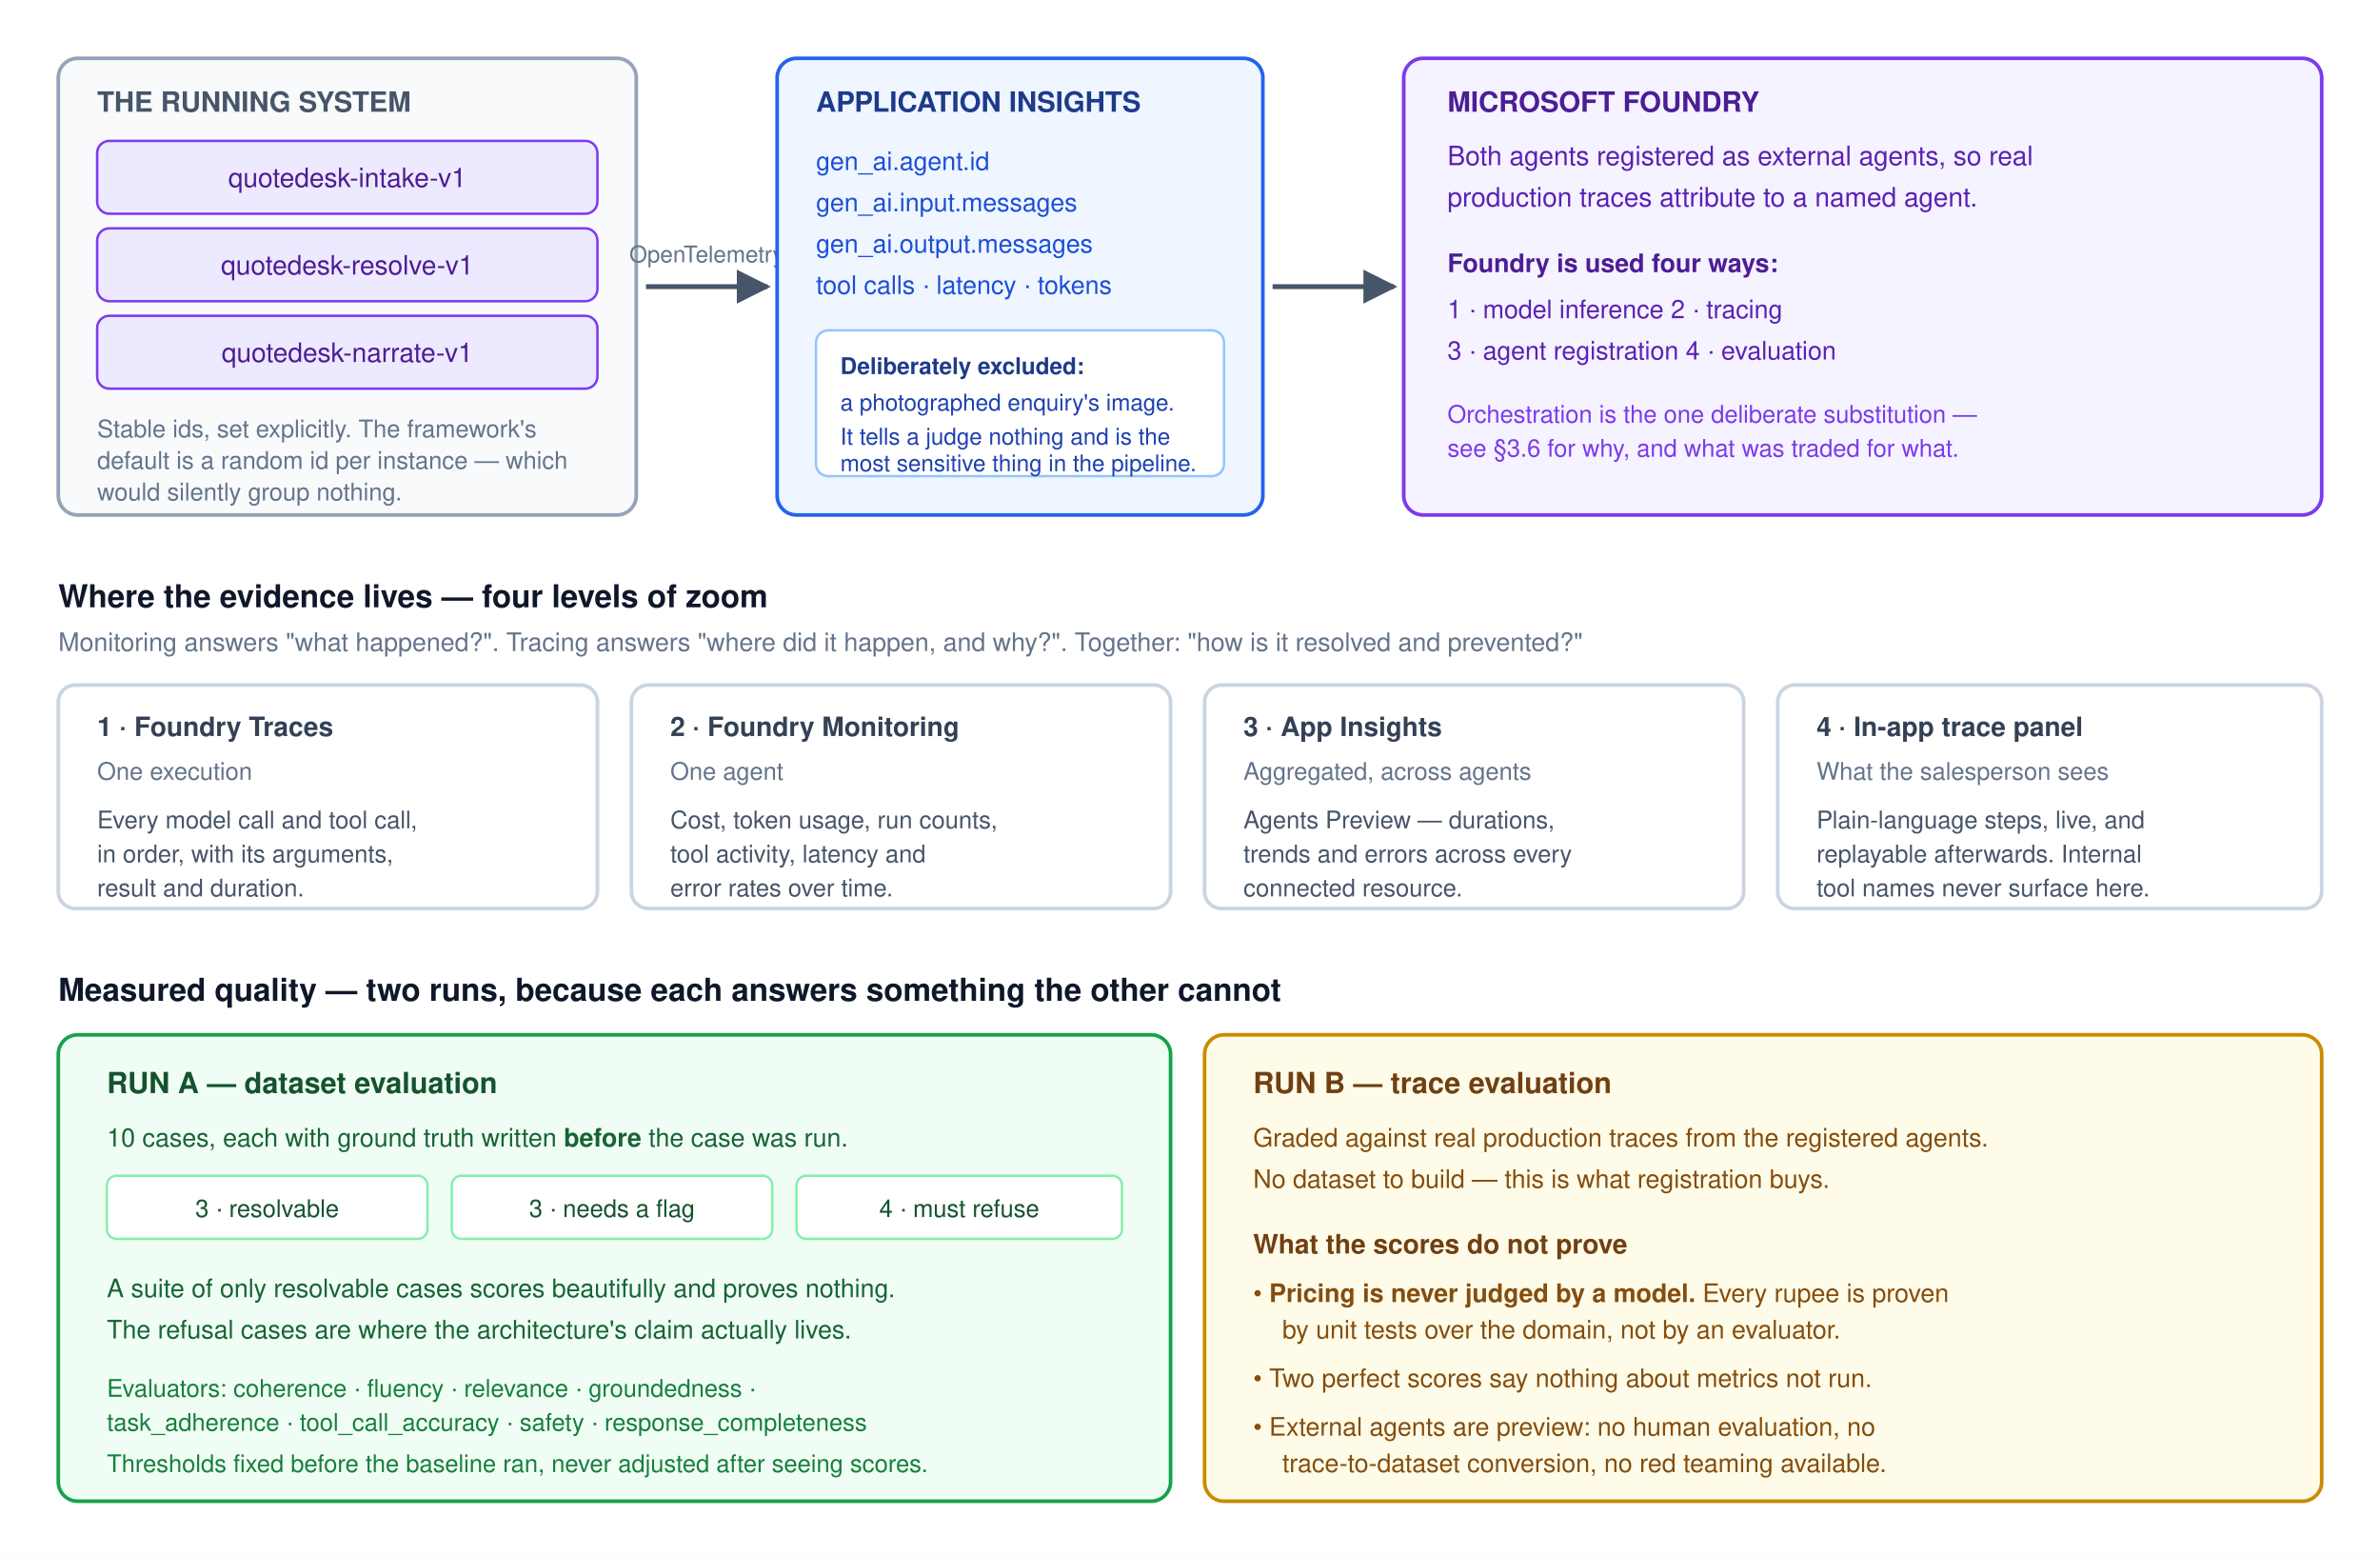
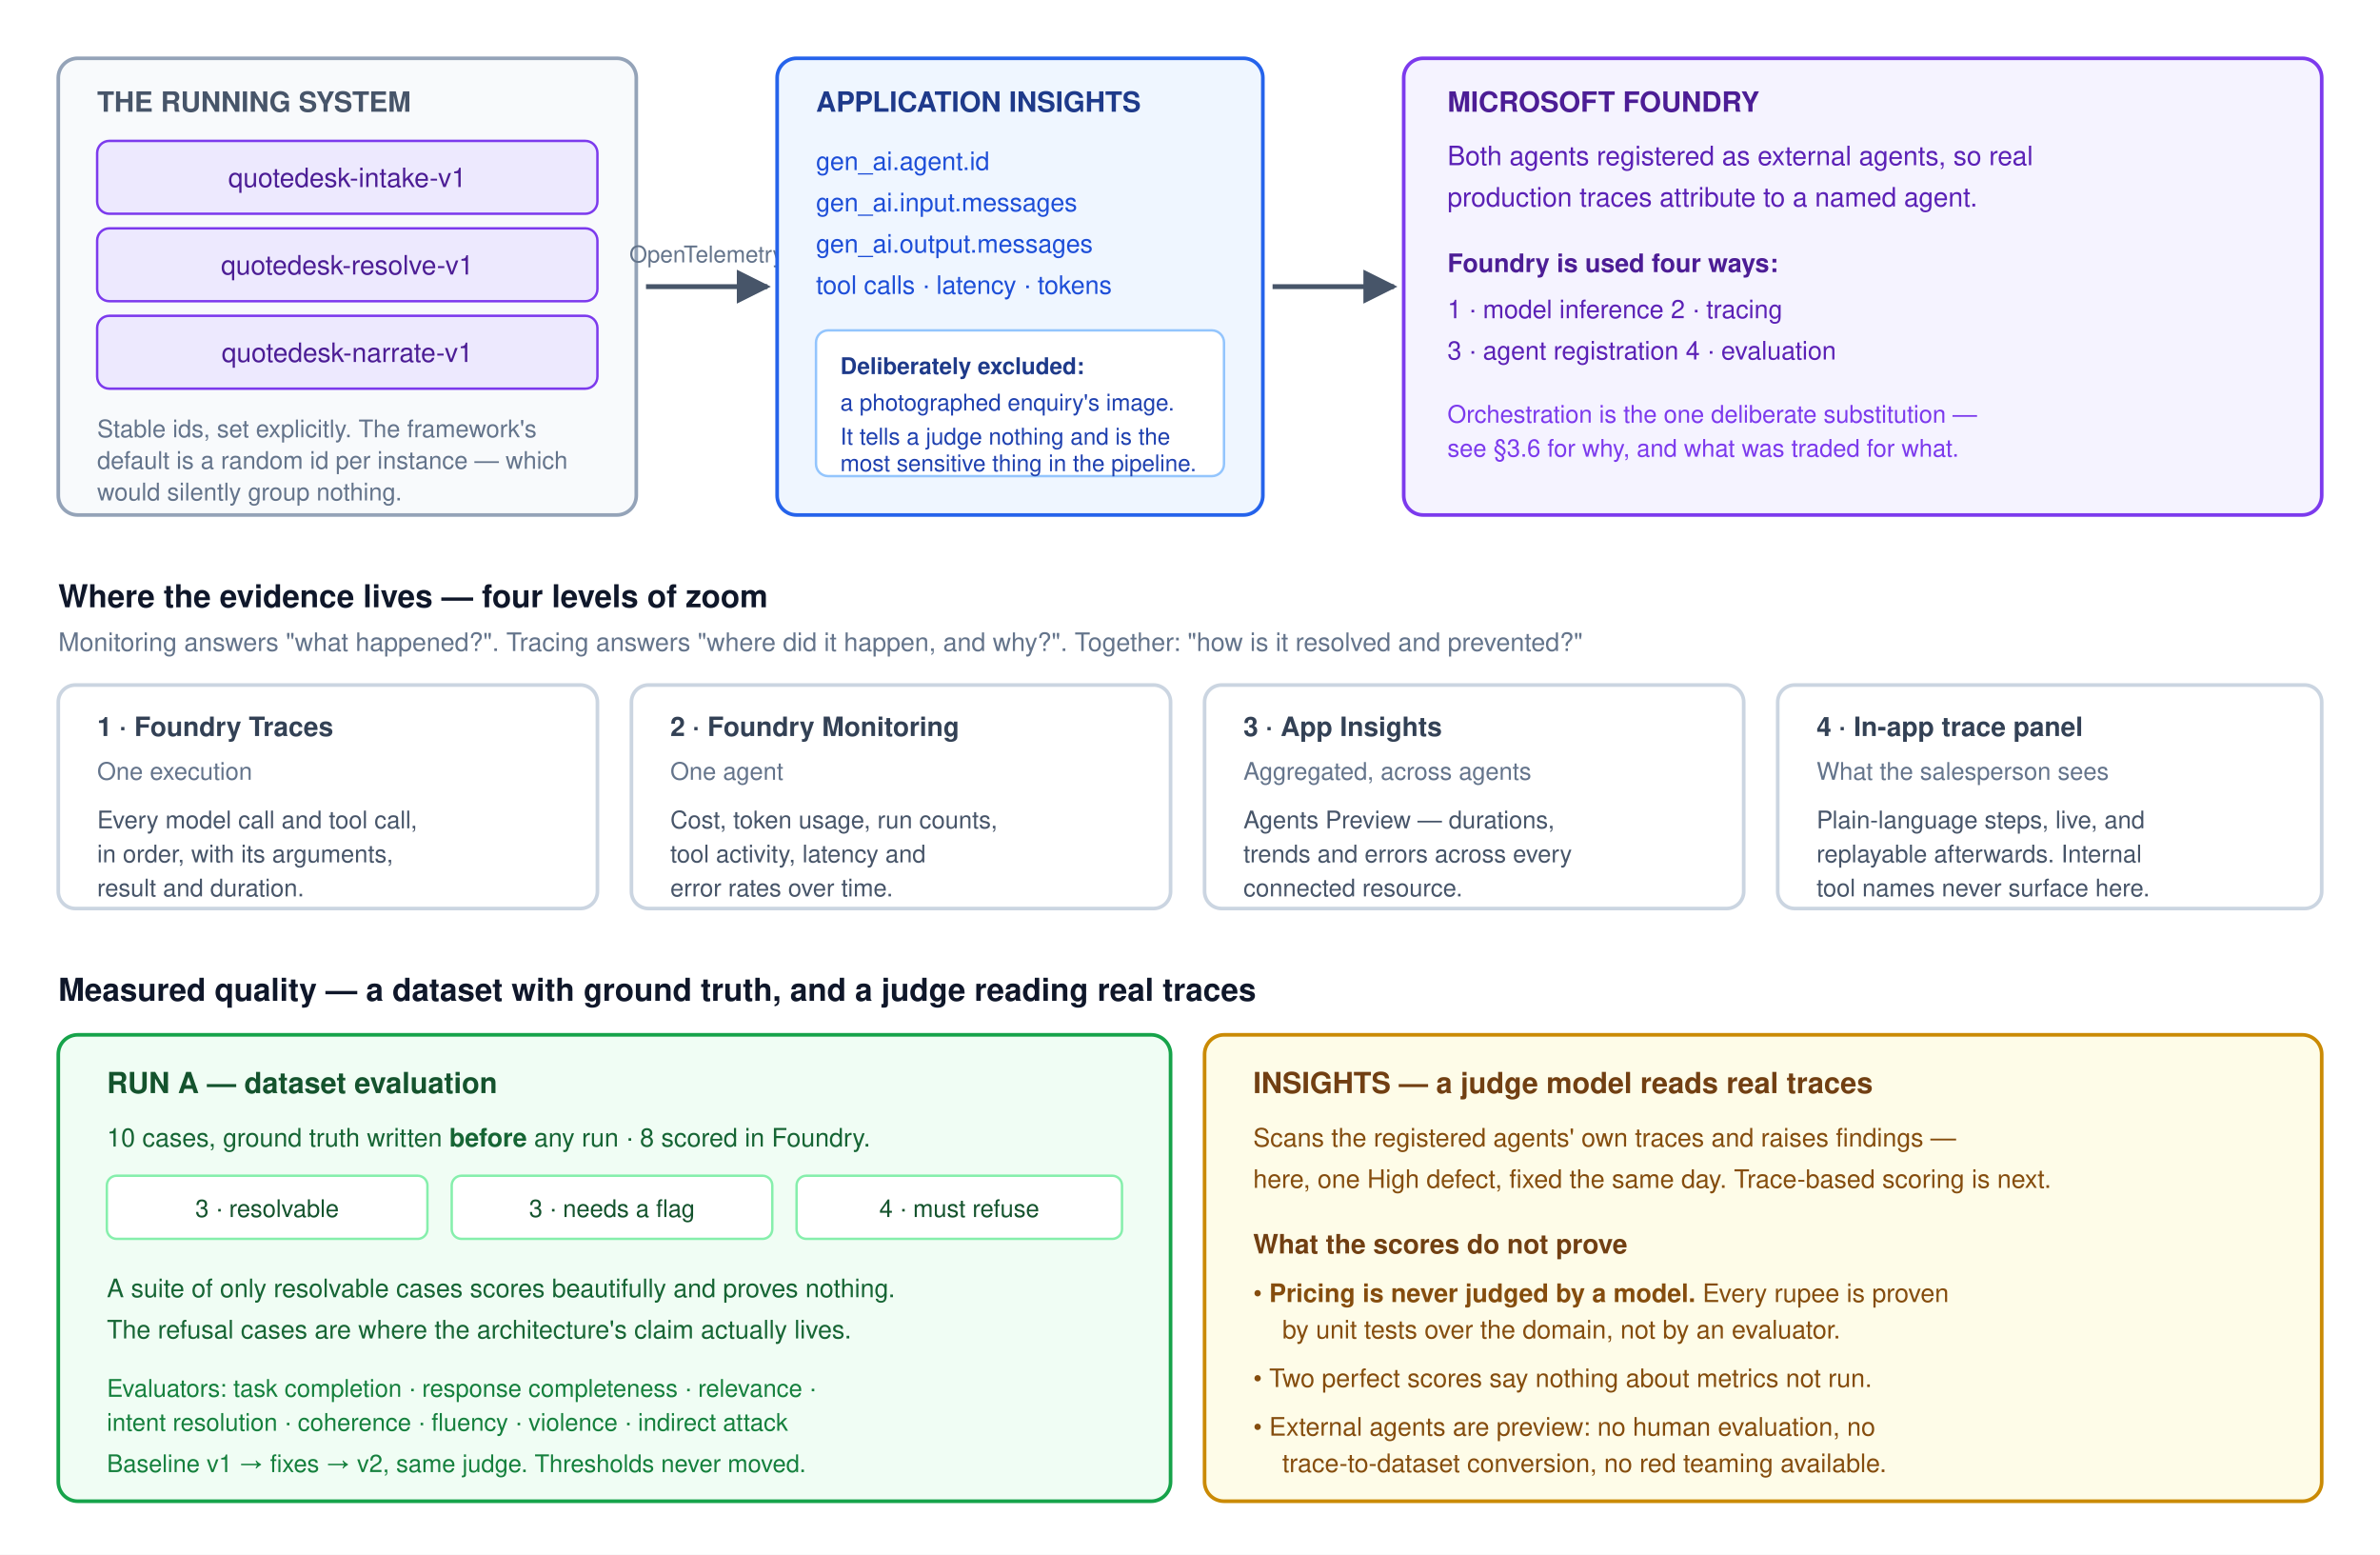
<svg xmlns="http://www.w3.org/2000/svg" viewBox="0 0 980 640" width="980" height="640" font-family="Segoe UI, Helvetica, Arial, sans-serif" role="img" aria-label="Observability and evaluation: agent spans flow to Application Insights and Microsoft Foundry, where evidence is inspected at four levels of zoom and quality is measured by a dataset run and a trace run.">
  <defs>
    <marker id="a3" viewBox="0 0 10 10" refX="9" refY="5" markerWidth="7" markerHeight="7" orient="auto-start-reverse">
      <path d="M 0 0 L 10 5 L 0 10 z" fill="#475569" />
    </marker>
  </defs>
  <rect width="980" height="640" fill="#ffffff" />
  <g>
    <rect x="24" y="24" width="238" height="188" rx="8" fill="#f8fafc" stroke="#94a3b8" stroke-width="1.5" />
    <text x="40" y="46" font-size="11.5" font-weight="700" fill="#475569">THE RUNNING SYSTEM</text>
    <rect x="40" y="58" width="206" height="30" rx="5" fill="#ede9fe" stroke="#7c3aed" />
    <text x="143" y="77" font-size="11" fill="#4c1d95" text-anchor="middle">quotedesk-intake-v1</text>
    <rect x="40" y="94" width="206" height="30" rx="5" fill="#ede9fe" stroke="#7c3aed" />
    <text x="143" y="113" font-size="11" fill="#4c1d95" text-anchor="middle">quotedesk-resolve-v1</text>
    <rect x="40" y="130" width="206" height="30" rx="5" fill="#ede9fe" stroke="#7c3aed" />
    <text x="143" y="149" font-size="11" fill="#4c1d95" text-anchor="middle">quotedesk-narrate-v1</text>
    <text x="40" y="180" font-size="10" fill="#64748b">Stable ids, set explicitly. The framework's</text>
    <text x="40" y="193" font-size="10" fill="#64748b">default is a random id per instance — which</text>
    <text x="40" y="206" font-size="10" fill="#64748b">would silently group nothing.</text>
  </g>
  <line x1="266" y1="118" x2="316" y2="118" stroke="#475569" stroke-width="2" marker-end="url(#a3)" />
  <text x="291" y="108" font-size="9.5" fill="#64748b" text-anchor="middle">OpenTelemetry</text>
  <g>
    <rect x="320" y="24" width="200" height="188" rx="8" fill="#eff6ff" stroke="#2563eb" stroke-width="1.5" />
    <text x="336" y="46" font-size="11.5" font-weight="700" fill="#1e3a8a">APPLICATION INSIGHTS</text>
    <text x="336" y="70" font-size="10.5" fill="#1d4ed8">gen_ai.agent.id</text>
    <text x="336" y="87" font-size="10.5" fill="#1d4ed8">gen_ai.input.messages</text>
    <text x="336" y="104" font-size="10.5" fill="#1d4ed8">gen_ai.output.messages</text>
    <text x="336" y="121" font-size="10.5" fill="#1d4ed8">tool calls · latency · tokens</text>
    <rect x="336" y="136" width="168" height="60" rx="5" fill="#ffffff" stroke="#93c5fd" />
    <text x="346" y="154" font-size="9.5" font-weight="600" fill="#1e3a8a">Deliberately excluded:</text>
    <text x="346" y="169" font-size="9.5" fill="#1e40af">a photographed enquiry's image.</text>
    <text x="346" y="183" font-size="9.5" fill="#1e40af">It tells a judge nothing and is the</text>
    <text x="346" y="194" font-size="9.5" fill="#1e40af">most sensitive thing in the pipeline.</text>
  </g>
  <line x1="524" y1="118" x2="574" y2="118" stroke="#475569" stroke-width="2" marker-end="url(#a3)" />
  <g>
    <rect x="578" y="24" width="378" height="188" rx="8" fill="#f5f3ff" stroke="#7c3aed" stroke-width="1.5" />
    <text x="596" y="46" font-size="11.5" font-weight="700" fill="#4c1d95">MICROSOFT FOUNDRY</text>
    <text x="596" y="68" font-size="11" fill="#5b21b6">Both agents registered as external agents, so real</text>
    <text x="596" y="85" font-size="11" fill="#5b21b6">production traces attribute to a named agent.</text>
    <text x="596" y="112" font-size="10.5" font-weight="600" fill="#4c1d95">Foundry is used four ways:</text>
    <text x="596" y="131" font-size="10.5" fill="#5b21b6">1 · model inference   2 · tracing</text>
    <text x="596" y="148" font-size="10.5" fill="#5b21b6">3 · agent registration   4 · evaluation</text>
    <text x="596" y="174" font-size="10" fill="#7c3aed">Orchestration is the one deliberate substitution —</text>
    <text x="596" y="188" font-size="10" fill="#7c3aed">see §3.6 for why, and what was traded for what.</text>
  </g>
  <text x="24" y="250" font-size="13" font-weight="700" fill="#0f172a">Where the evidence lives — four levels of zoom</text>
  <text x="24" y="268" font-size="10.5" fill="#64748b">Monitoring answers "what happened?". Tracing answers "where did it happen, and why?". Together: "how is it resolved and prevented?"</text>
  <g>
    <rect x="24" y="282" width="222" height="92" rx="7" fill="#ffffff" stroke="#cbd5e1" stroke-width="1.5" />
    <text x="40" y="303" font-size="11" font-weight="700" fill="#334155">1 · Foundry Traces</text>
    <text x="40" y="321" font-size="10" fill="#64748b">One execution</text>
    <text x="40" y="341" font-size="10" fill="#475569">Every model call and tool call,</text>
    <text x="40" y="355" font-size="10" fill="#475569">in order, with its arguments,</text>
    <text x="40" y="369" font-size="10" fill="#475569">result and duration.</text>
  </g>
  <g>
    <rect x="260" y="282" width="222" height="92" rx="7" fill="#ffffff" stroke="#cbd5e1" stroke-width="1.5" />
    <text x="276" y="303" font-size="11" font-weight="700" fill="#334155">2 · Foundry Monitoring</text>
    <text x="276" y="321" font-size="10" fill="#64748b">One agent</text>
    <text x="276" y="341" font-size="10" fill="#475569">Cost, token usage, run counts,</text>
    <text x="276" y="355" font-size="10" fill="#475569">tool activity, latency and</text>
    <text x="276" y="369" font-size="10" fill="#475569">error rates over time.</text>
  </g>
  <g>
    <rect x="496" y="282" width="222" height="92" rx="7" fill="#ffffff" stroke="#cbd5e1" stroke-width="1.5" />
    <text x="512" y="303" font-size="11" font-weight="700" fill="#334155">3 · App Insights</text>
    <text x="512" y="321" font-size="10" fill="#64748b">Aggregated, across agents</text>
    <text x="512" y="341" font-size="10" fill="#475569">Agents Preview — durations,</text>
    <text x="512" y="355" font-size="10" fill="#475569">trends and errors across every</text>
    <text x="512" y="369" font-size="10" fill="#475569">connected resource.</text>
  </g>
  <g>
    <rect x="732" y="282" width="224" height="92" rx="7" fill="#ffffff" stroke="#cbd5e1" stroke-width="1.5" />
    <text x="748" y="303" font-size="11" font-weight="700" fill="#334155">4 · In-app trace panel</text>
    <text x="748" y="321" font-size="10" fill="#64748b">What the salesperson sees</text>
    <text x="748" y="341" font-size="10" fill="#475569">Plain-language steps, live, and</text>
    <text x="748" y="355" font-size="10" fill="#475569">replayable afterwards. Internal</text>
    <text x="748" y="369" font-size="10" fill="#475569">tool names never surface here.</text>
  </g>
-   <text x="24" y="412" font-size="13" font-weight="700" fill="#0f172a">Measured quality — two runs, because each answers something the other cannot</text>
+   <text x="24" y="412" font-size="13" font-weight="700" fill="#0f172a">Measured quality — a dataset with ground truth, and a judge reading real traces</text>
  <g>
    <rect x="24" y="426" width="458" height="192" rx="8" fill="#f0fdf4" stroke="#16a34a" stroke-width="1.5" />
    <text x="44" y="450" font-size="12" font-weight="700" fill="#14532d">RUN A — dataset evaluation</text>
-     <text x="44" y="472" font-size="10.5" fill="#166534">10 cases, each with ground truth written <tspan font-weight="700">before</tspan> the case was run.</text>
+     <text x="44" y="472" font-size="10.5" fill="#166534">10 cases, ground truth written <tspan font-weight="700">before</tspan> any run · 8 scored in Foundry.</text>
    <rect x="44" y="484" width="132" height="26" rx="4" fill="#ffffff" stroke="#86efac" />
    <text x="110" y="501" font-size="10" fill="#14532d" text-anchor="middle">3 · resolvable</text>
    <rect x="186" y="484" width="132" height="26" rx="4" fill="#ffffff" stroke="#86efac" />
    <text x="252" y="501" font-size="10" fill="#14532d" text-anchor="middle">3 · needs a flag</text>
    <rect x="328" y="484" width="134" height="26" rx="4" fill="#ffffff" stroke="#86efac" />
    <text x="395" y="501" font-size="10" fill="#14532d" text-anchor="middle">4 · must refuse</text>
    <text x="44" y="534" font-size="10.5" fill="#166534">A suite of only resolvable cases scores beautifully and proves nothing.</text>
    <text x="44" y="551" font-size="10.5" fill="#166534">The refusal cases are where the architecture's claim actually lives.</text>
-     <text x="44" y="575" font-size="10" fill="#15803d">Evaluators: coherence · fluency · relevance · groundedness ·</text>
-     <text x="44" y="589" font-size="10" fill="#15803d">task_adherence · tool_call_accuracy · safety · response_completeness</text>
-     <text x="44" y="606" font-size="10" fill="#15803d">Thresholds fixed before the baseline ran, never adjusted after seeing scores.</text>
+     <text x="44" y="575" font-size="10" fill="#15803d">Evaluators: task completion · response completeness · relevance ·</text>
+     <text x="44" y="589" font-size="10" fill="#15803d">intent resolution · coherence · fluency · violence · indirect attack</text>
+     <text x="44" y="606" font-size="10" fill="#15803d">Baseline v1 → fixes → v2, same judge. Thresholds never moved.</text>
  </g>
  <g>
    <rect x="496" y="426" width="460" height="192" rx="8" fill="#fefce8" stroke="#ca8a04" stroke-width="1.5" />
-     <text x="516" y="450" font-size="12" font-weight="700" fill="#713f12">RUN B — trace evaluation</text>
-     <text x="516" y="472" font-size="10.5" fill="#854d0e">Graded against real production traces from the registered agents.</text>
-     <text x="516" y="489" font-size="10.5" fill="#854d0e">No dataset to build — this is what registration buys.</text>
+     <text x="516" y="450" font-size="12" font-weight="700" fill="#713f12">INSIGHTS — a judge model reads real traces</text>
+     <text x="516" y="472" font-size="10.5" fill="#854d0e">Scans the registered agents' own traces and raises findings —</text>
+     <text x="516" y="489" font-size="10.5" fill="#854d0e">here, one High defect, fixed the same day. Trace-based scoring is next.</text>
    <text x="516" y="516" font-size="11" font-weight="700" fill="#713f12">What the scores do not prove</text>
    <text x="516" y="536" font-size="10.5" fill="#854d0e">• <tspan font-weight="600">Pricing is never judged by a model.</tspan> Every rupee is proven</text>
    <text x="528" y="551" font-size="10.5" fill="#854d0e">by unit tests over the domain, not by an evaluator.</text>
    <text x="516" y="571" font-size="10.5" fill="#854d0e">• Two perfect scores say nothing about metrics not run.</text>
    <text x="516" y="591" font-size="10.5" fill="#854d0e">• External agents are preview: no human evaluation, no</text>
    <text x="528" y="606" font-size="10.5" fill="#854d0e">trace-to-dataset conversion, no red teaming available.</text>
  </g>
</svg>
